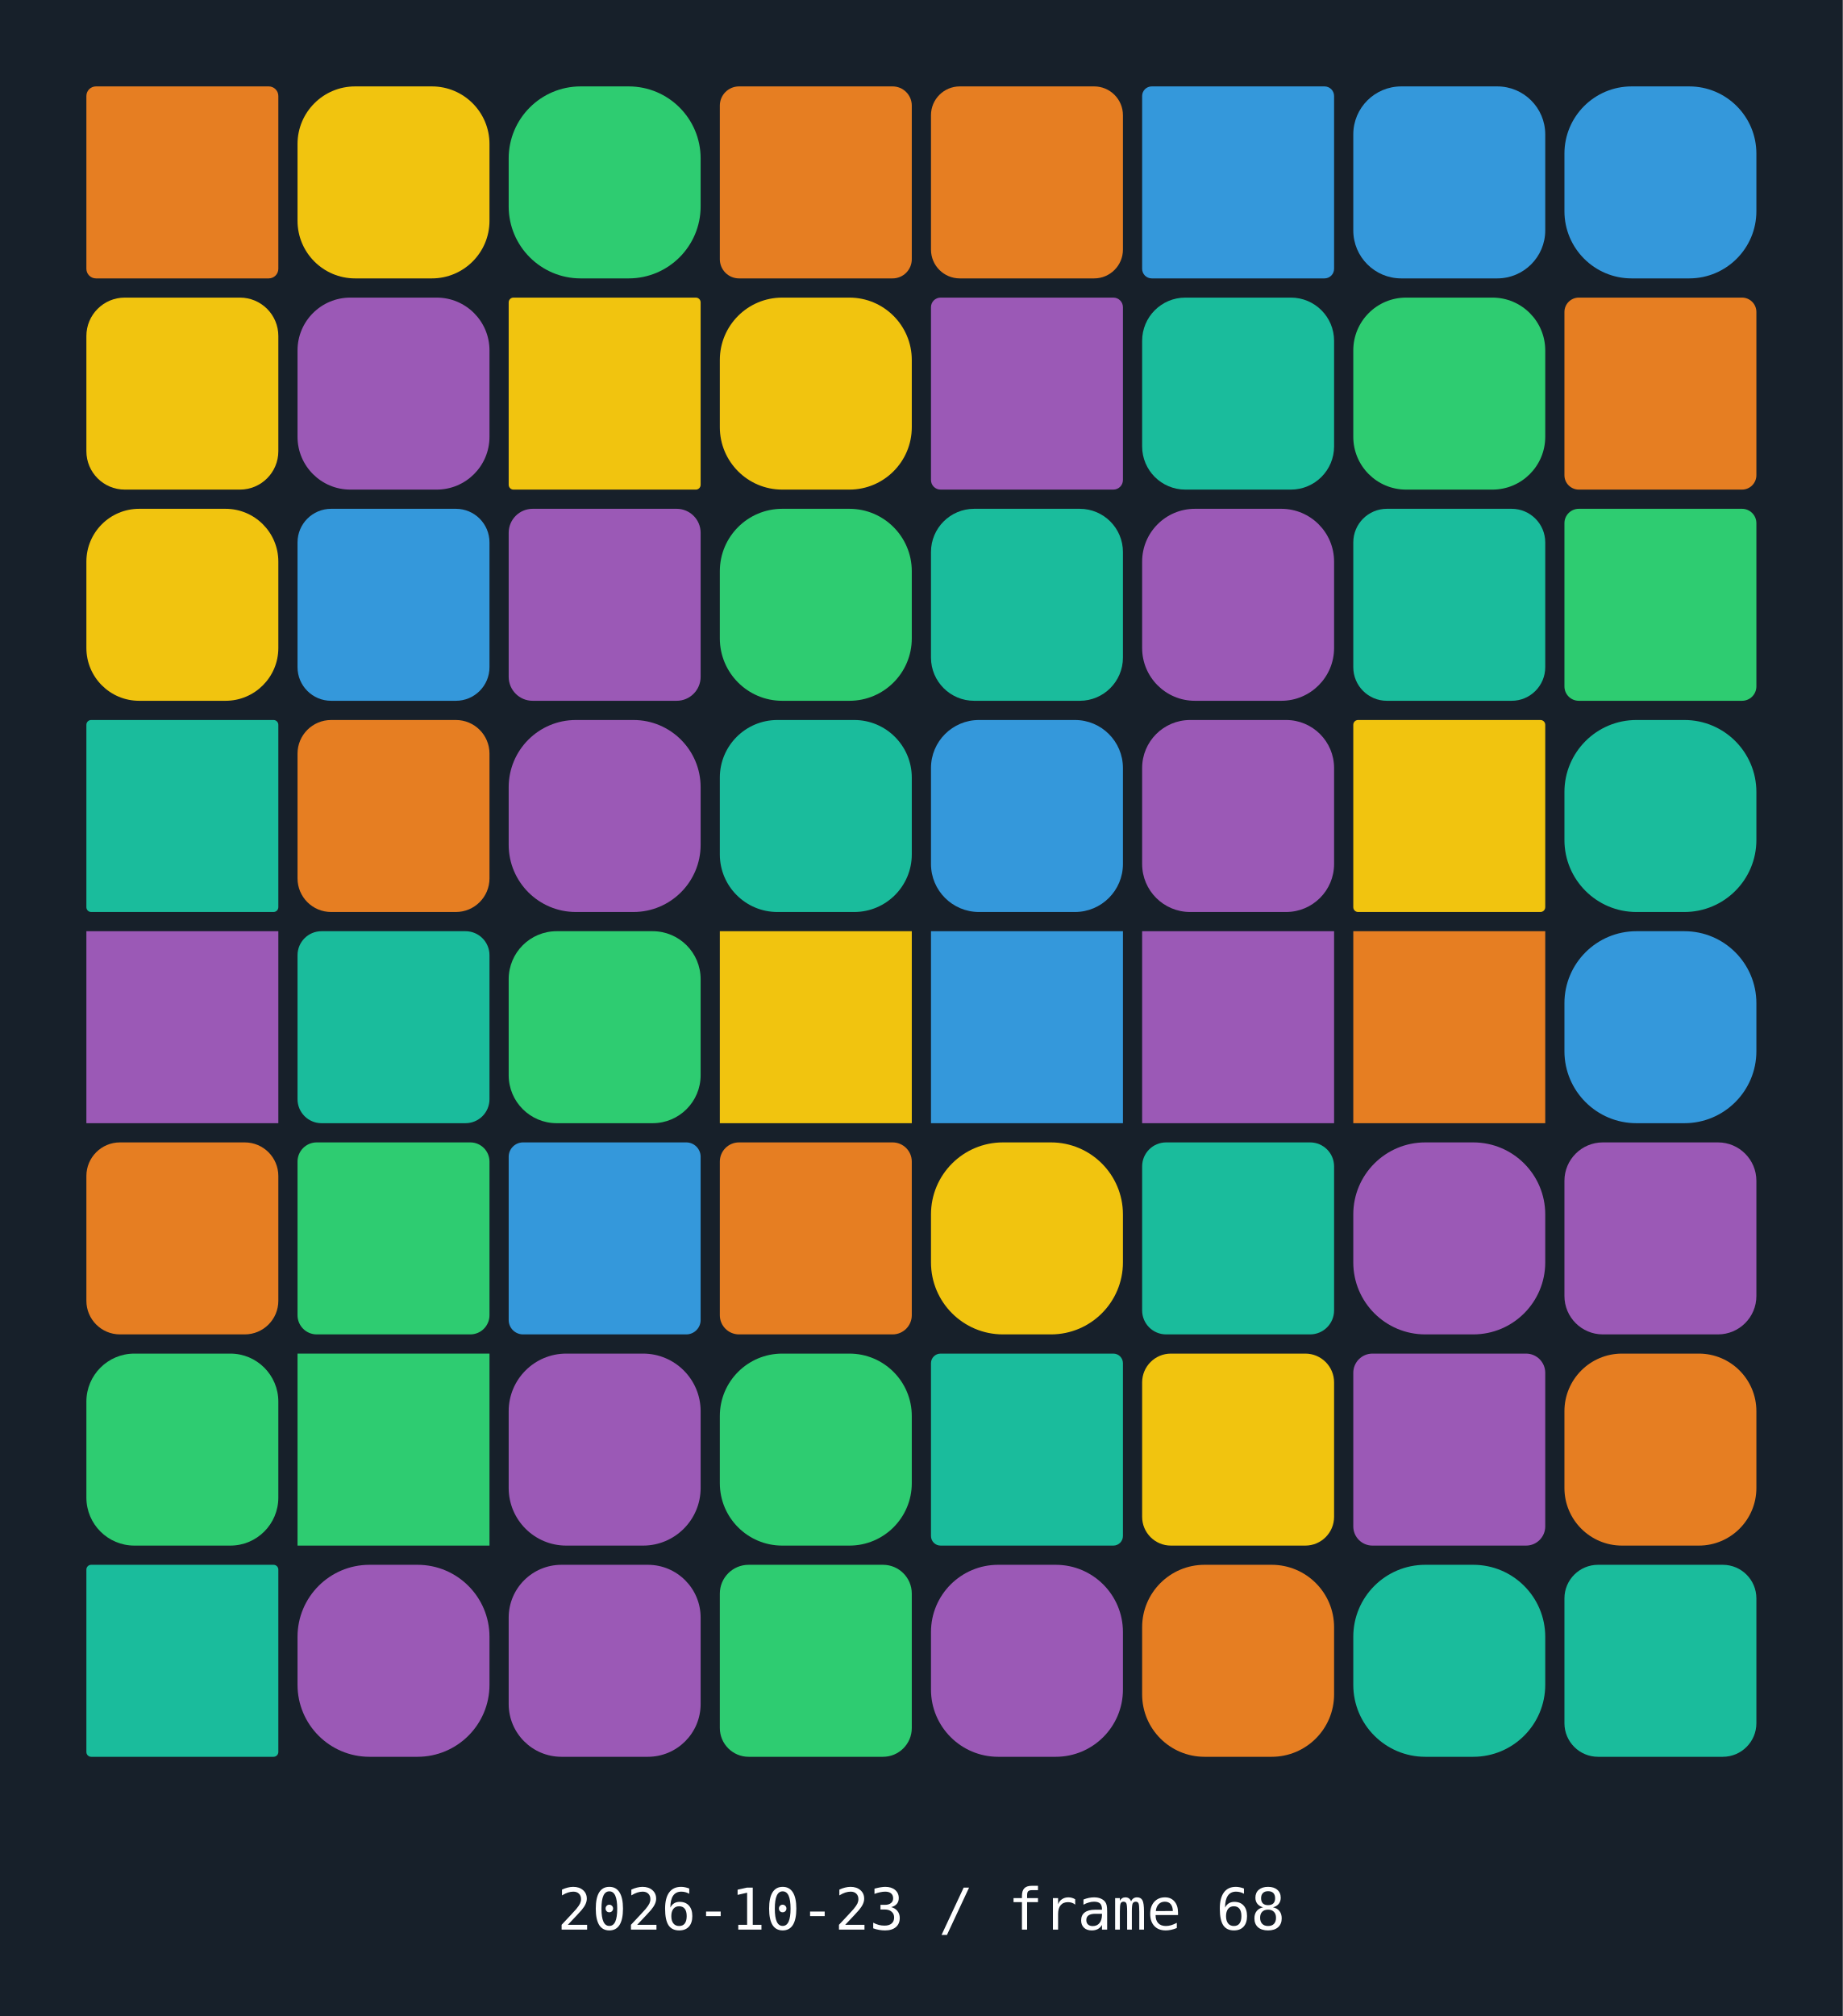
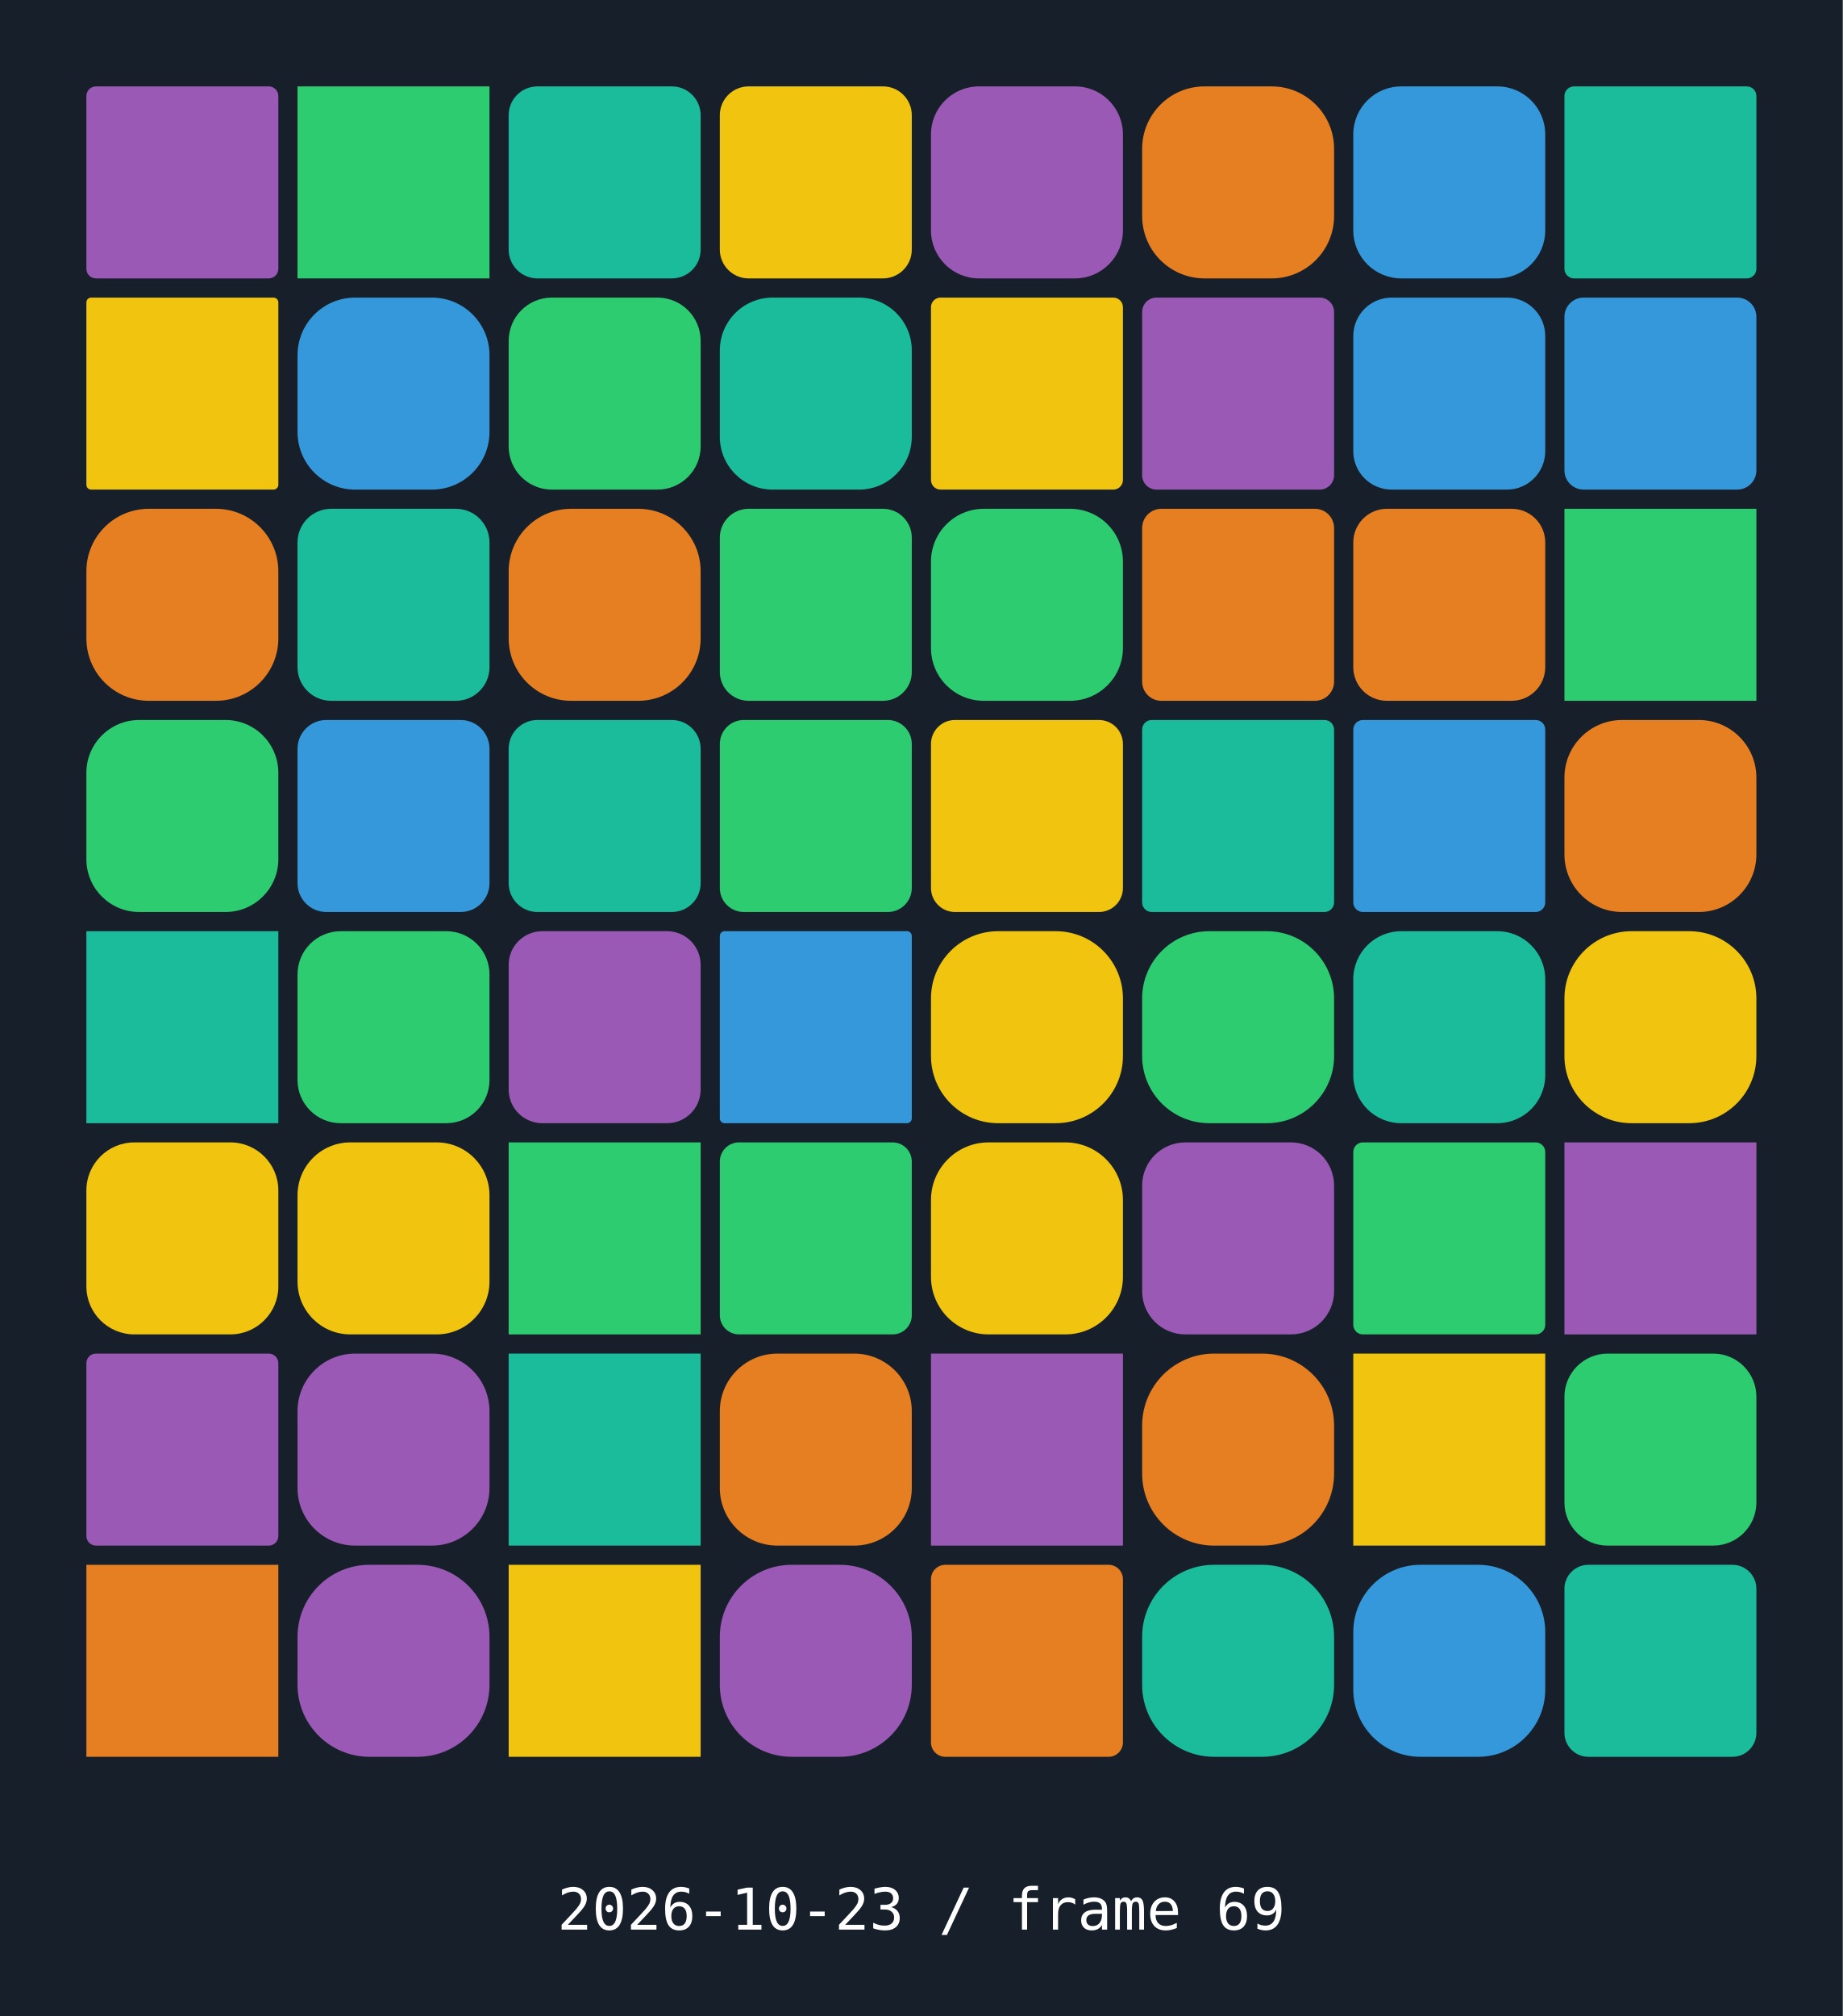
<svg xmlns="http://www.w3.org/2000/svg" width="384" height="420" viewBox="0 0 384 420">
  <rect width="384" height="420" fill="#17202a" />
-   <rect x="18" y="18" width="40" height="40" rx="2" fill="#e67e22" />
-   <rect x="62" y="18" width="40" height="40" rx="12" fill="#f1c40f" />
-   <rect x="106" y="18" width="40" height="40" rx="15" fill="#2ecc71" />
-   <rect x="150" y="18" width="40" height="40" rx="4" fill="#e67e22" />
-   <rect x="194" y="18" width="40" height="40" rx="6" fill="#e67e22" />
-   <rect x="238" y="18" width="40" height="40" rx="2" fill="#3498db" />
+   <rect x="18" y="18" width="40" height="40" rx="2" fill="#9b59b6" />
+   <rect x="62" y="18" width="40" height="40" rx="0" fill="#2ecc71" />
+   <rect x="106" y="18" width="40" height="40" rx="6" fill="#1abc9c" />
+   <rect x="150" y="18" width="40" height="40" rx="6" fill="#f1c40f" />
+   <rect x="194" y="18" width="40" height="40" rx="10" fill="#9b59b6" />
+   <rect x="238" y="18" width="40" height="40" rx="13" fill="#e67e22" />
  <rect x="282" y="18" width="40" height="40" rx="10" fill="#3498db" />
-   <rect x="326" y="18" width="40" height="40" rx="14" fill="#3498db" />
-   <rect x="18" y="62" width="40" height="40" rx="8" fill="#f1c40f" />
-   <rect x="62" y="62" width="40" height="40" rx="11" fill="#9b59b6" />
-   <rect x="106" y="62" width="40" height="40" rx="1" fill="#f1c40f" />
-   <rect x="150" y="62" width="40" height="40" rx="13" fill="#f1c40f" />
-   <rect x="194" y="62" width="40" height="40" rx="2" fill="#9b59b6" />
-   <rect x="238" y="62" width="40" height="40" rx="9" fill="#1abc9c" />
-   <rect x="282" y="62" width="40" height="40" rx="11" fill="#2ecc71" />
-   <rect x="326" y="62" width="40" height="40" rx="3" fill="#e67e22" />
-   <rect x="18" y="106" width="40" height="40" rx="11" fill="#f1c40f" />
-   <rect x="62" y="106" width="40" height="40" rx="7" fill="#3498db" />
-   <rect x="106" y="106" width="40" height="40" rx="5" fill="#9b59b6" />
-   <rect x="150" y="106" width="40" height="40" rx="13" fill="#2ecc71" />
-   <rect x="194" y="106" width="40" height="40" rx="9" fill="#1abc9c" />
-   <rect x="238" y="106" width="40" height="40" rx="11" fill="#9b59b6" />
-   <rect x="282" y="106" width="40" height="40" rx="7" fill="#1abc9c" />
-   <rect x="326" y="106" width="40" height="40" rx="3" fill="#2ecc71" />
-   <rect x="18" y="150" width="40" height="40" rx="1" fill="#1abc9c" />
-   <rect x="62" y="150" width="40" height="40" rx="7" fill="#e67e22" />
-   <rect x="106" y="150" width="40" height="40" rx="14" fill="#9b59b6" />
-   <rect x="150" y="150" width="40" height="40" rx="12" fill="#1abc9c" />
-   <rect x="194" y="150" width="40" height="40" rx="10" fill="#3498db" />
-   <rect x="238" y="150" width="40" height="40" rx="10" fill="#9b59b6" />
-   <rect x="282" y="150" width="40" height="40" rx="1" fill="#f1c40f" />
-   <rect x="326" y="150" width="40" height="40" rx="15" fill="#1abc9c" />
-   <rect x="18" y="194" width="40" height="40" rx="0" fill="#9b59b6" />
-   <rect x="62" y="194" width="40" height="40" rx="5" fill="#1abc9c" />
-   <rect x="106" y="194" width="40" height="40" rx="10" fill="#2ecc71" />
-   <rect x="150" y="194" width="40" height="40" rx="0" fill="#f1c40f" />
-   <rect x="194" y="194" width="40" height="40" rx="0" fill="#3498db" />
-   <rect x="238" y="194" width="40" height="40" rx="0" fill="#9b59b6" />
-   <rect x="282" y="194" width="40" height="40" rx="0" fill="#e67e22" />
-   <rect x="326" y="194" width="40" height="40" rx="15" fill="#3498db" />
-   <rect x="18" y="238" width="40" height="40" rx="7" fill="#e67e22" />
-   <rect x="62" y="238" width="40" height="40" rx="4" fill="#2ecc71" />
-   <rect x="106" y="238" width="40" height="40" rx="3" fill="#3498db" />
-   <rect x="150" y="238" width="40" height="40" rx="4" fill="#e67e22" />
-   <rect x="194" y="238" width="40" height="40" rx="15" fill="#f1c40f" />
-   <rect x="238" y="238" width="40" height="40" rx="5" fill="#1abc9c" />
-   <rect x="282" y="238" width="40" height="40" rx="15" fill="#9b59b6" />
-   <rect x="326" y="238" width="40" height="40" rx="8" fill="#9b59b6" />
-   <rect x="18" y="282" width="40" height="40" rx="10" fill="#2ecc71" />
-   <rect x="62" y="282" width="40" height="40" rx="0" fill="#2ecc71" />
-   <rect x="106" y="282" width="40" height="40" rx="12" fill="#9b59b6" />
-   <rect x="150" y="282" width="40" height="40" rx="13" fill="#2ecc71" />
-   <rect x="194" y="282" width="40" height="40" rx="2" fill="#1abc9c" />
-   <rect x="238" y="282" width="40" height="40" rx="6" fill="#f1c40f" />
-   <rect x="282" y="282" width="40" height="40" rx="4" fill="#9b59b6" />
-   <rect x="326" y="282" width="40" height="40" rx="12" fill="#e67e22" />
-   <rect x="18" y="326" width="40" height="40" rx="1" fill="#1abc9c" />
+   <rect x="326" y="18" width="40" height="40" rx="2" fill="#1abc9c" />
+   <rect x="18" y="62" width="40" height="40" rx="1" fill="#f1c40f" />
+   <rect x="62" y="62" width="40" height="40" rx="12" fill="#3498db" />
+   <rect x="106" y="62" width="40" height="40" rx="9" fill="#2ecc71" />
+   <rect x="150" y="62" width="40" height="40" rx="11" fill="#1abc9c" />
+   <rect x="194" y="62" width="40" height="40" rx="2" fill="#f1c40f" />
+   <rect x="238" y="62" width="40" height="40" rx="3" fill="#9b59b6" />
+   <rect x="282" y="62" width="40" height="40" rx="8" fill="#3498db" />
+   <rect x="326" y="62" width="40" height="40" rx="4" fill="#3498db" />
+   <rect x="18" y="106" width="40" height="40" rx="13" fill="#e67e22" />
+   <rect x="62" y="106" width="40" height="40" rx="7" fill="#1abc9c" />
+   <rect x="106" y="106" width="40" height="40" rx="13" fill="#e67e22" />
+   <rect x="150" y="106" width="40" height="40" rx="6" fill="#2ecc71" />
+   <rect x="194" y="106" width="40" height="40" rx="11" fill="#2ecc71" />
+   <rect x="238" y="106" width="40" height="40" rx="4" fill="#e67e22" />
+   <rect x="282" y="106" width="40" height="40" rx="7" fill="#e67e22" />
+   <rect x="326" y="106" width="40" height="40" rx="0" fill="#2ecc71" />
+   <rect x="18" y="150" width="40" height="40" rx="11" fill="#2ecc71" />
+   <rect x="62" y="150" width="40" height="40" rx="6" fill="#3498db" />
+   <rect x="106" y="150" width="40" height="40" rx="6" fill="#1abc9c" />
+   <rect x="150" y="150" width="40" height="40" rx="5" fill="#2ecc71" />
+   <rect x="194" y="150" width="40" height="40" rx="5" fill="#f1c40f" />
+   <rect x="238" y="150" width="40" height="40" rx="2" fill="#1abc9c" />
+   <rect x="282" y="150" width="40" height="40" rx="2" fill="#3498db" />
+   <rect x="326" y="150" width="40" height="40" rx="12" fill="#e67e22" />
+   <rect x="18" y="194" width="40" height="40" rx="0" fill="#1abc9c" />
+   <rect x="62" y="194" width="40" height="40" rx="9" fill="#2ecc71" />
+   <rect x="106" y="194" width="40" height="40" rx="7" fill="#9b59b6" />
+   <rect x="150" y="194" width="40" height="40" rx="1" fill="#3498db" />
+   <rect x="194" y="194" width="40" height="40" rx="14" fill="#f1c40f" />
+   <rect x="238" y="194" width="40" height="40" rx="14" fill="#2ecc71" />
+   <rect x="282" y="194" width="40" height="40" rx="10" fill="#1abc9c" />
+   <rect x="326" y="194" width="40" height="40" rx="14" fill="#f1c40f" />
+   <rect x="18" y="238" width="40" height="40" rx="10" fill="#f1c40f" />
+   <rect x="62" y="238" width="40" height="40" rx="11" fill="#f1c40f" />
+   <rect x="106" y="238" width="40" height="40" rx="0" fill="#2ecc71" />
+   <rect x="150" y="238" width="40" height="40" rx="4" fill="#2ecc71" />
+   <rect x="194" y="238" width="40" height="40" rx="12" fill="#f1c40f" />
+   <rect x="238" y="238" width="40" height="40" rx="9" fill="#9b59b6" />
+   <rect x="282" y="238" width="40" height="40" rx="2" fill="#2ecc71" />
+   <rect x="326" y="238" width="40" height="40" rx="0" fill="#9b59b6" />
+   <rect x="18" y="282" width="40" height="40" rx="2" fill="#9b59b6" />
+   <rect x="62" y="282" width="40" height="40" rx="12" fill="#9b59b6" />
+   <rect x="106" y="282" width="40" height="40" rx="0" fill="#1abc9c" />
+   <rect x="150" y="282" width="40" height="40" rx="12" fill="#e67e22" />
+   <rect x="194" y="282" width="40" height="40" rx="0" fill="#9b59b6" />
+   <rect x="238" y="282" width="40" height="40" rx="15" fill="#e67e22" />
+   <rect x="282" y="282" width="40" height="40" rx="0" fill="#f1c40f" />
+   <rect x="326" y="282" width="40" height="40" rx="9" fill="#2ecc71" />
+   <rect x="18" y="326" width="40" height="40" rx="0" fill="#e67e22" />
  <rect x="62" y="326" width="40" height="40" rx="15" fill="#9b59b6" />
-   <rect x="106" y="326" width="40" height="40" rx="11" fill="#9b59b6" />
-   <rect x="150" y="326" width="40" height="40" rx="6" fill="#2ecc71" />
-   <rect x="194" y="326" width="40" height="40" rx="14" fill="#9b59b6" />
-   <rect x="238" y="326" width="40" height="40" rx="13" fill="#e67e22" />
-   <rect x="282" y="326" width="40" height="40" rx="15" fill="#1abc9c" />
-   <rect x="326" y="326" width="40" height="40" rx="7" fill="#1abc9c" />
-   <text x="192" y="402" text-anchor="middle" fill="#ffffff" font-family="monospace">2026-10-23 / frame 68</text>
+   <rect x="106" y="326" width="40" height="40" rx="0" fill="#f1c40f" />
+   <rect x="150" y="326" width="40" height="40" rx="15" fill="#9b59b6" />
+   <rect x="194" y="326" width="40" height="40" rx="3" fill="#e67e22" />
+   <rect x="238" y="326" width="40" height="40" rx="15" fill="#1abc9c" />
+   <rect x="282" y="326" width="40" height="40" rx="14" fill="#3498db" />
+   <rect x="326" y="326" width="40" height="40" rx="5" fill="#1abc9c" />
+   <text x="192" y="402" text-anchor="middle" fill="#ffffff" font-family="monospace">2026-10-23 / frame 69</text>
</svg>
